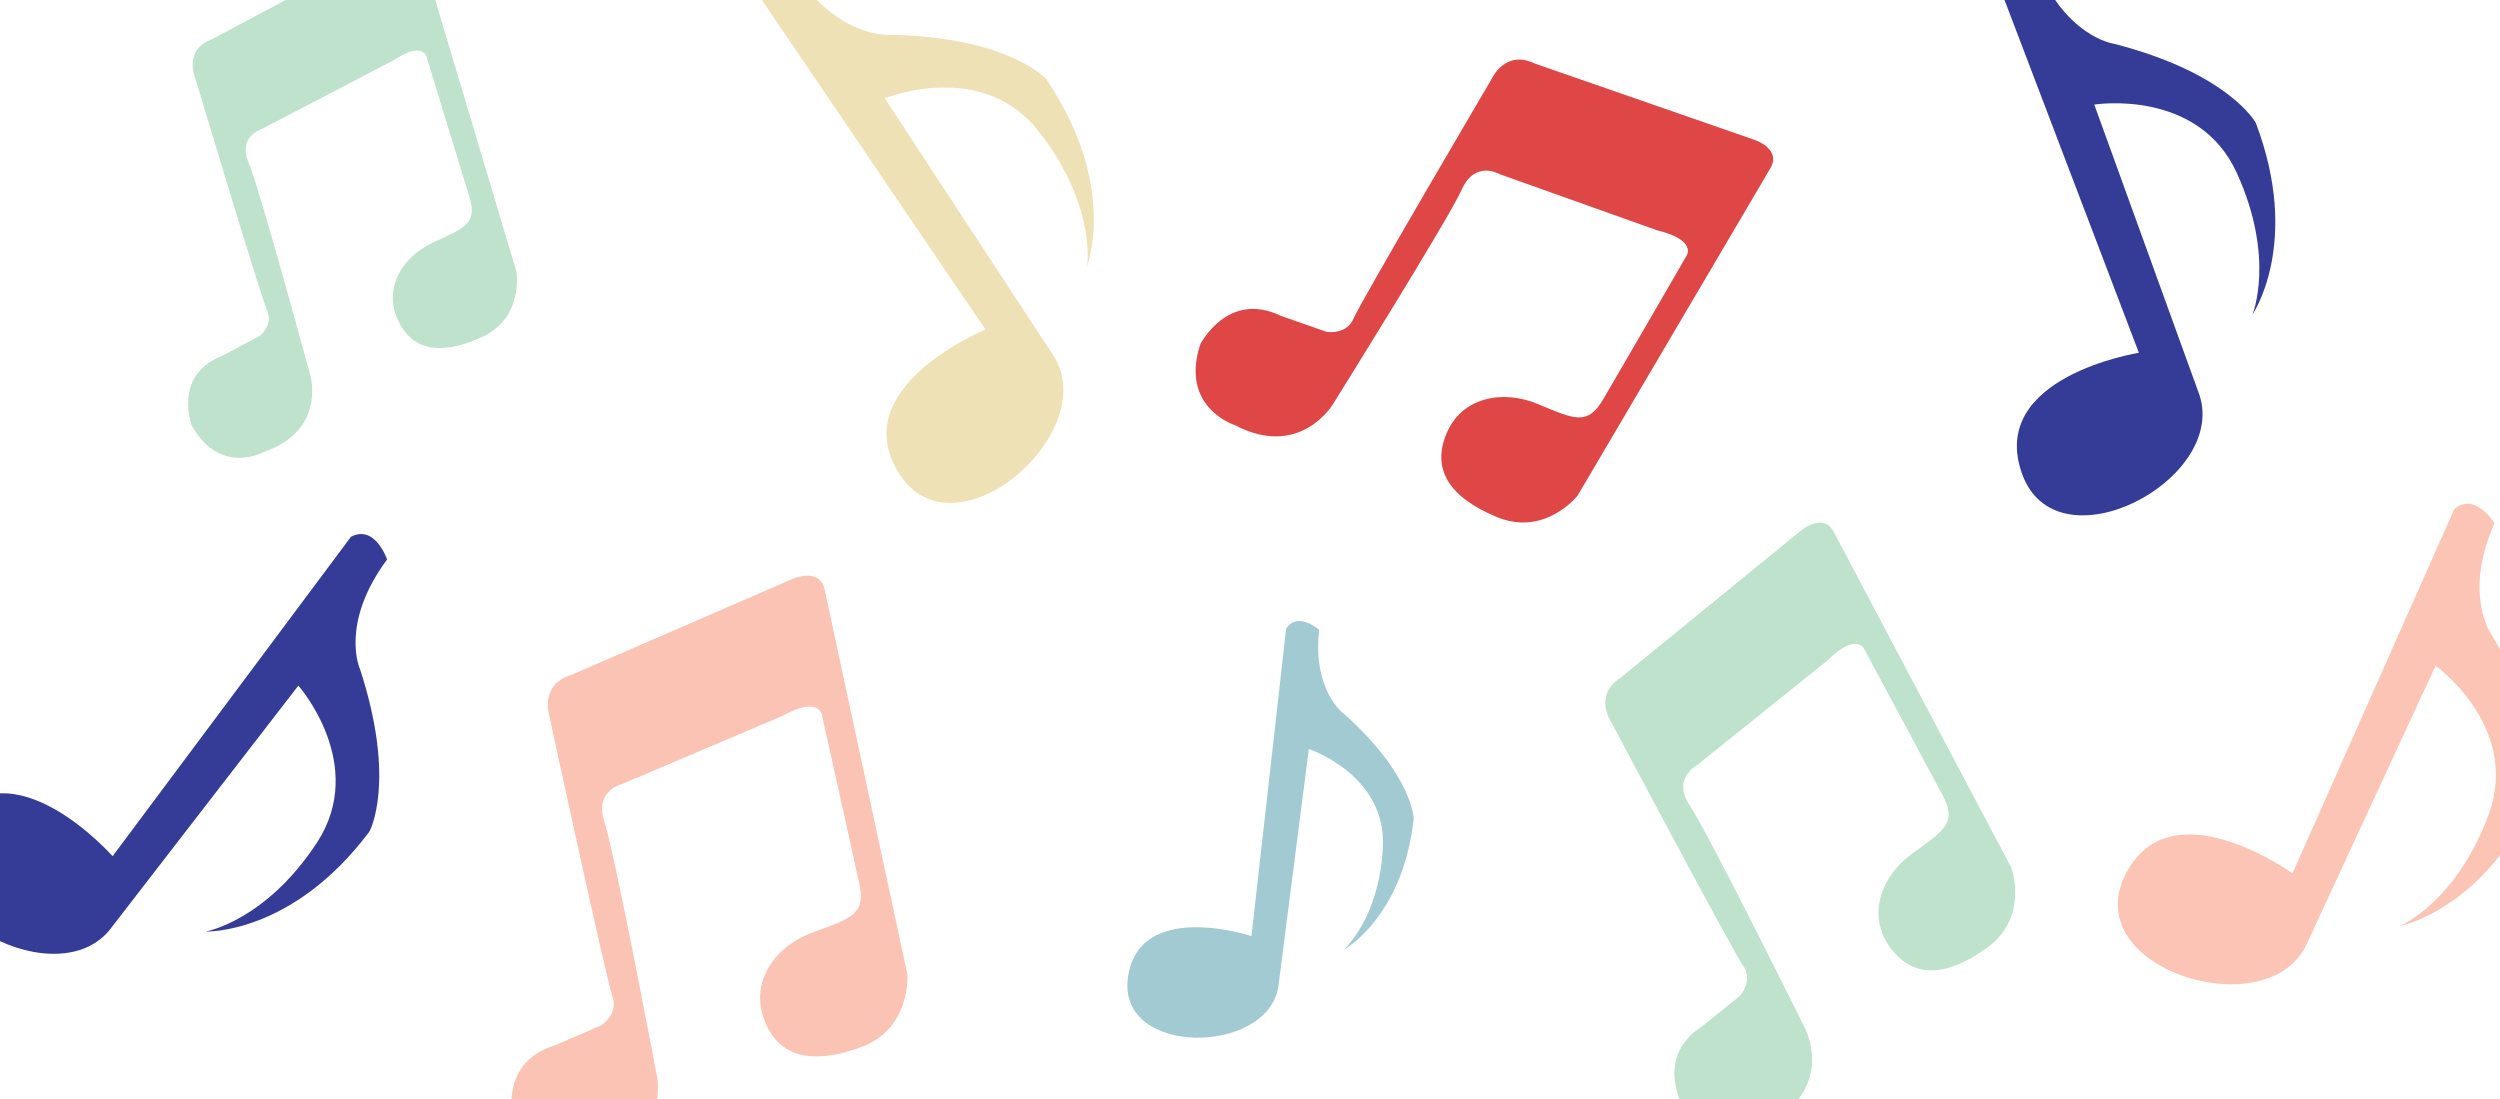
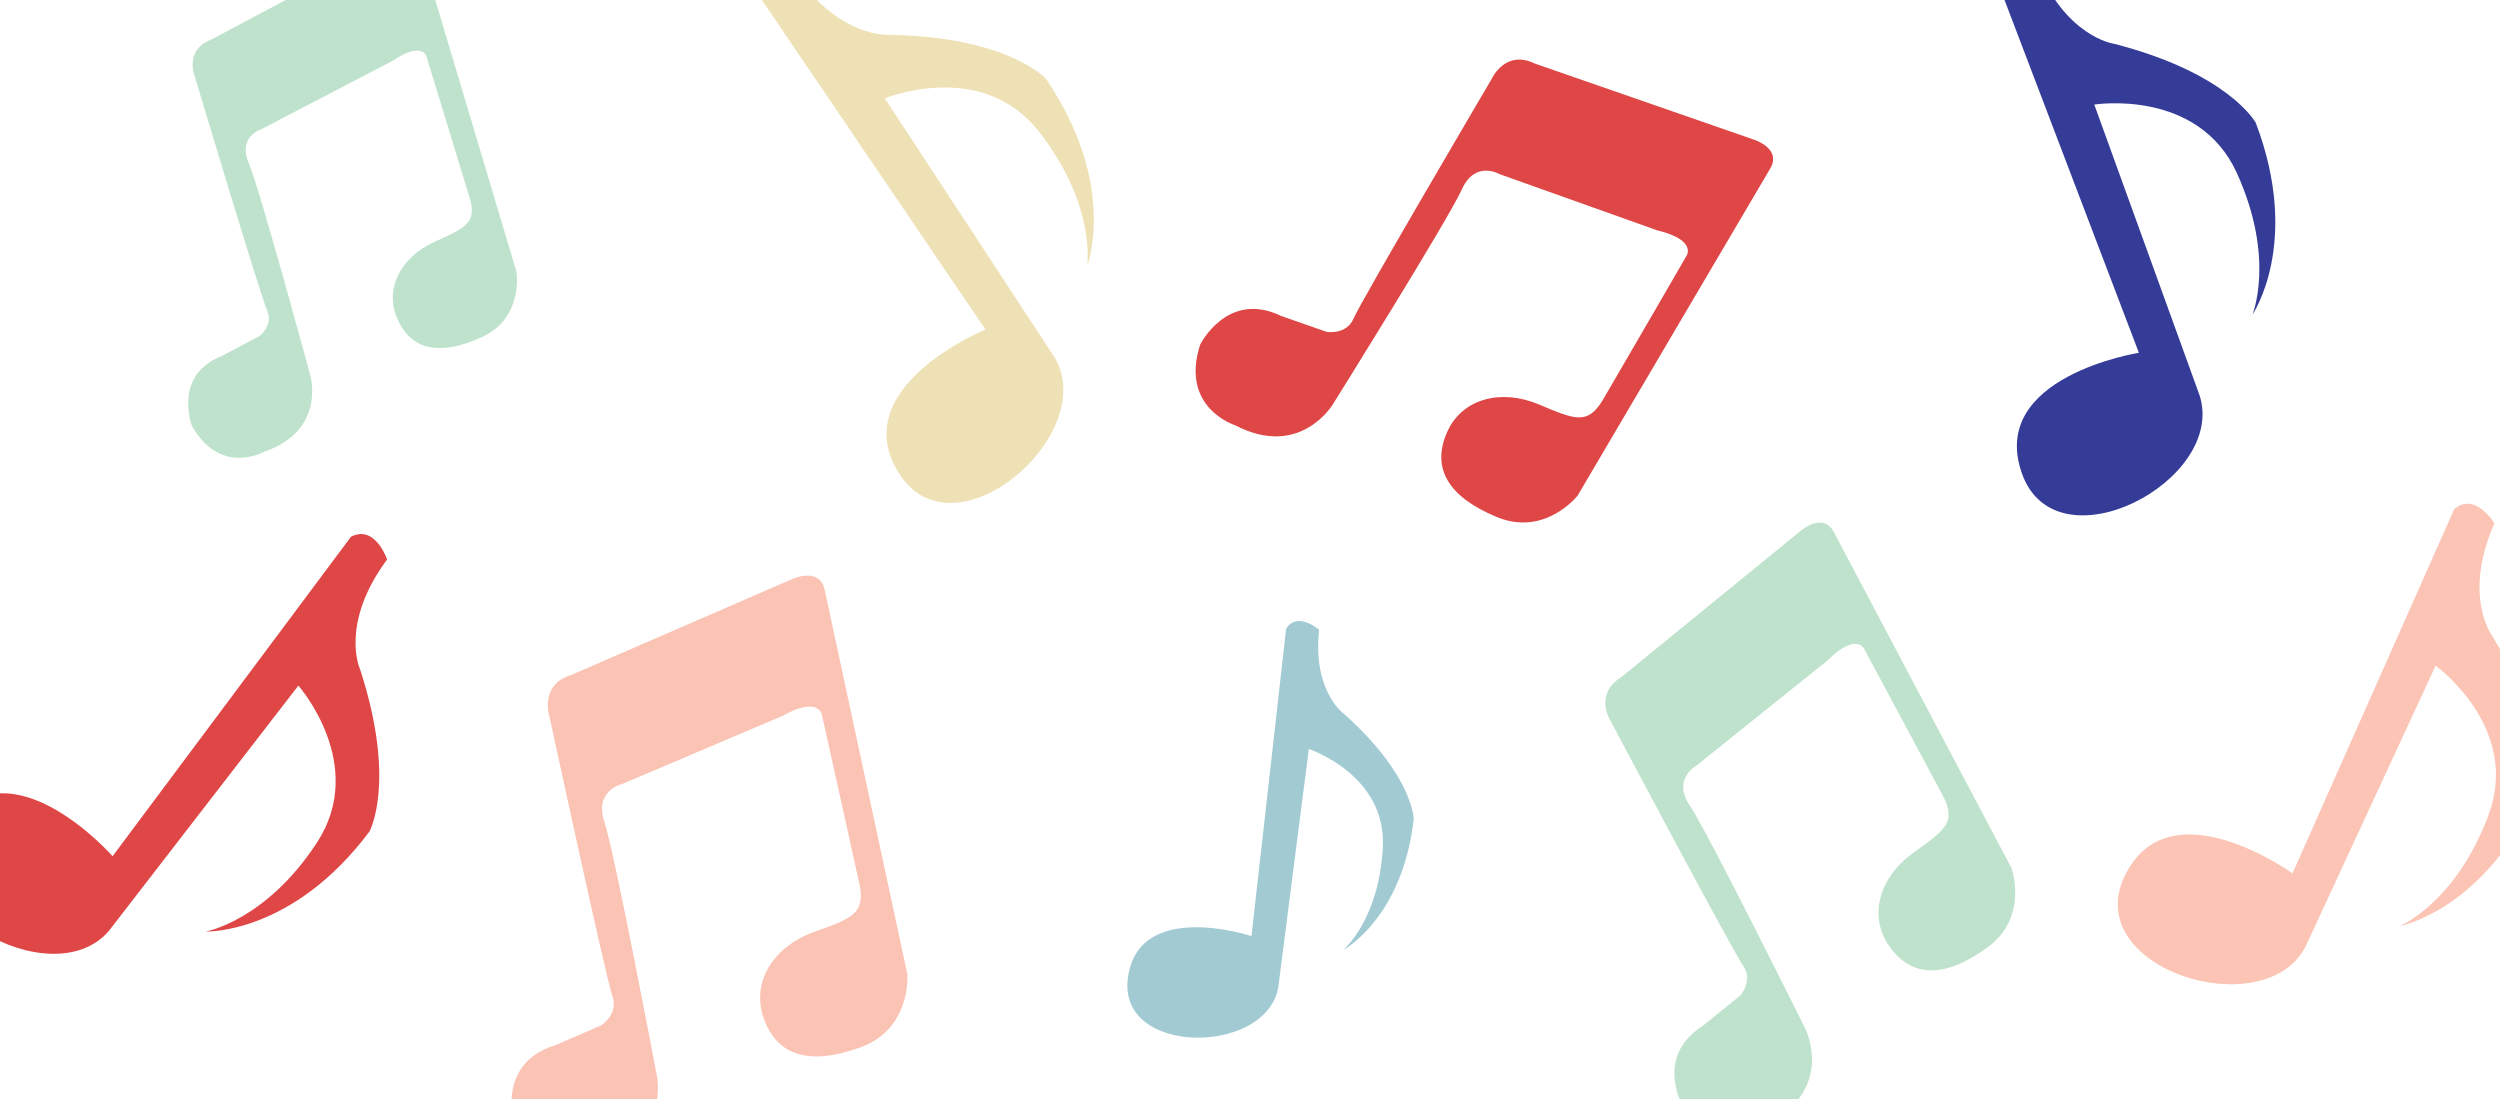
<svg xmlns="http://www.w3.org/2000/svg" version="1.1" id="Layer_1" x="0px" y="0px" viewBox="0 0 1530 672" style="enable-background:new 0 0 1530 672;" xml:space="preserve">
  <style type="text/css">
	.st0{fill:#BEE2CB;}
- 	.st1{fill:#353C98;}
+ 	.st1{fill:#DF4646;}
	.st2{fill:#FAC3B4;}
	.st3{fill:#EFE1B6;}
- 	.st4{fill:#DF4646;}
- 	.st5{fill:#A1CAD3;}
+ 	.st4{fill:#A1CAD3;}
+ 	.st5{fill:#353C98;}
	.st6{fill:#FBC4B4;}
</style>
-   <path class="st0" d="M240.5,37.1L160.1,79c0,0-14.8,4.4-7.9,20.7c6.9,16.3,37.7,130,37.7,130s9.9,33.4-27.8,46.6  c0,0-27.1,15.6-44.7-15.8c0,0-11.7-30.9,18.3-42.6l23.2-12.3c0,0,8.6-6.6,4.6-15.6c-4.1-9-44.2-142.9-44.2-142.9s-6.9-16.3,9.8-22.8  l110.9-58.9c0,0,13.8-7.8,17.3,4.2c3.6,12,58.8,196.8,58.8,196.8s4.5,28.2-21.2,39.9c-25.8,11.8-43.1,8-51.6-10.9  c-8.5-18.9,2.5-38.2,22.2-47.2c19.7-8.9,26.6-11.8,21.8-27.6c-4.8-15.8-26.3-86-26.3-86S258.7,24.9,240.5,37.1z" />
+   <path class="st0" d="M240.5,37.1L160.1,79c0,0-14.8,4.4-7.9,20.7c6.9,16.3,37.7,130,37.7,130s9.9,33.4-27.8,46.6  c0,0-27.1,15.6-44.7-15.8c0,0-11.7-30.9,18.3-42.6l23.2-12.3c0,0,8.6-6.6,4.6-15.6c-4.1-9-44.2-142.9-44.2-142.9s-6.9-16.3,9.8-22.8  L240-34.6c0,0,13.8-7.8,17.3,4.2c3.6,12,58.8,196.8,58.8,196.8s4.5,28.2-21.2,39.9c-25.8,11.8-43.1,8-51.6-10.9s2.5-38.2,22.2-47.2  c19.7-8.9,26.6-11.8,21.8-27.6c-4.8-15.8-26.3-86-26.3-86S258.7,24.9,240.5,37.1z" />
  <path class="st1" d="M236.9,342.4c0,0-7.3-21.6-22.1-13.9L68.9,524c0,0-61.8-70.3-100.6-20.9s63.3,108.2,98.5,66.4l115.8-149.9  c0,0,42.7,48.3,11.3,96.2s-68,54.3-68,54.3s52.9,2,100.2-61.2c0,0,16.8-30.2-5.8-99.5C220.2,409.4,207.8,381.6,236.9,342.4z" />
-   <path class="st2" d="M478.7,438.2L381,479.7c0,0-17.6,3.8-11.1,23.4c6.5,19.7,32.1,155.3,32.1,155.3s8.5,39.9-36.7,51.9  c0,0-33.1,15.7-50.8-22.6c0,0-10.8-37.1,25.3-48l28.2-12.2c0,0,10.7-6.9,6.8-17.8c-3.9-10.9-38.5-171-38.5-171s-6.6-19.7,13.5-25.7  l135-58.6c0,0,16.8-7.8,19.9,6.5s50.6,235.3,50.6,235.3s2.7,33.3-28.5,44.7c-31.2,11.4-51.1,5.4-59.3-17.4  c-8.2-22.8,6.4-44.4,30.3-53c23.9-8.6,32.2-11.3,28-30.2c-4.1-18.9-22.8-102.9-22.8-102.9S501.1,425.7,478.7,438.2z" />
+   <path class="st2" d="M478.7,438.2L381,479.7c0,0-17.6,3.8-11.1,23.4c6.5,19.7,32.1,155.3,32.1,155.3s8.5,39.9-36.7,51.9  c0,0-33.1,15.7-50.8-22.6c0,0-10.8-37.1,25.3-48l28.2-12.2c0,0,10.7-6.9,6.8-17.8c-3.9-10.9-38.5-171-38.5-171s-6.6-19.7,13.5-25.7  l135-58.6c0,0,16.8-7.8,19.9,6.5s50.6,235.3,50.6,235.3s2.7,33.3-28.5,44.7s-51.1,5.4-59.3-17.4c-8.2-22.8,6.4-44.4,30.3-53  c23.9-8.6,32.2-11.3,28-30.2c-4.1-18.9-22.8-102.9-22.8-102.9S501.1,425.7,478.7,438.2z" />
  <path class="st3" d="M486.5-16.4c0,0-22.8-0.2-20.3,16.3l136.9,201.8c0,0-86.6,35.4-52.7,88.3s123-24.4,95-71.3L541.5,60.2  c0,0,59.6-24.6,94.7,20.8s29.1,82,29.1,82s19.2-49.4-25.1-114.7c0,0-23.1-25.8-95.9-27C544.3,21.2,514,23.9,486.5-16.4z" />
-   <path class="st4" d="M1014.3,141l-96.5-34.4c0,0-15-8.9-23.2,9.4c-8.2,18.3-78.8,131.3-78.8,131.3s-20,33.9-60,12.9  c0,0-33.8-10.5-21.3-49.3c0,0,16.6-33.4,49.4-17.6l28,9.8c0,0,12.1,2.1,16.5-8.2c4.3-10.3,84.5-146.6,84.5-146.6s8.2-18.3,26.4-9.4  l134.2,46.6c0,0,17.1,5.4,9.9,17.6c-7.2,12.2-117.9,200.2-117.9,200.2s-19.9,25.4-49.5,13.1s-39.8-29.6-30.7-51.2  s33.6-27.3,56.2-17.8c22.6,9.5,30.2,13,39.7-3.1c9.5-16.1,51.1-88,51.1-88S1038.4,146.8,1014.3,141z" />
-   <path class="st5" d="M807.3,385.4c0,0-13.4-11.6-20.2-0.6l-21.2,188.1c0,0-69-22.9-75.6,25.4c-6.7,48.3,84.8,47.7,92,5.9L801,458.4  c0,0,47.5,15.6,45.3,60c-2.2,44.4-24.2,63-24.2,63s36.3-19.4,43.1-80.3c0,0-0.6-26.8-42.9-64.4C822.4,436.8,803.2,423.1,807.3,385.4  z" />
-   <path class="st0" d="M1118.3,404.3l-79.9,64.1c0,0-15.4,8.1-4.2,24.7c11.2,16.6,70.4,136,70.4,136s18.4,34.8-20.5,57.8  c0,0-26.7,23.3-53.1-7.7c0,0-19.8-31.7,11-51.3l23.1-18.7c0,0,8.1-9.3,1.6-18.4S986.1,442,986.1,442s-11.3-16.6,5.9-27.4l110.1-89.8  c0,0,13.6-11.7,20.2,0.8c6.6,12.5,108.6,205.4,108.6,205.4s11.2,30.2-14.8,49s-46.1,18.4-59.7-0.7c-13.6-19.1-5.6-43,14.3-57.2  c19.9-14.3,26.9-18.9,18.2-35.4c-8.8-16.5-48.1-89.7-48.1-89.7S1135.9,386.8,1118.3,404.3z" />
-   <path class="st1" d="M1245.7-23.2c0,0-22.2-5.4-23.5,11.2l86.8,227.9c0,0-92.5,14.6-71.6,73.8s125.3,4.6,108.8-47.6L1281.7,64  c0,0,63.6-10.2,87.3,42s9.5,86.5,9.5,86.5s30.1-43.6,2-117.4c0,0-16.5-30.4-87.1-48.4C1293.3,26.7,1263.3,22.3,1245.7-23.2z" />
-   <path class="st6" d="M1526.6,320.2c0,0-11.9-19.5-24.6-8.6l-99,222.9c0,0-75.9-54.8-102.8,1.9c-26.9,56.7,85.7,91.5,110.8,42.9  l79.6-171.9c0,0,52.3,37.6,32.4,91.3s-54.2,68-54.2,68s52.1-9.8,84.1-81.9c0,0,9.7-33.2-27.7-95.7  C1525.2,389.1,1506.9,364.8,1526.6,320.2z" />
+   <path class="st1" d="M1014.3,141l-96.5-34.4c0,0-15-8.9-23.2,9.4s-78.8,131.3-78.8,131.3s-20,33.9-60,12.9c0,0-33.8-10.5-21.3-49.3  c0,0,16.6-33.4,49.4-17.6l28,9.8c0,0,12.1,2.1,16.5-8.2c4.3-10.3,84.5-146.6,84.5-146.6s8.2-18.3,26.4-9.4l134.2,46.6  c0,0,17.1,5.4,9.9,17.6S965.5,303.3,965.5,303.3s-19.9,25.4-49.5,13.1s-39.8-29.6-30.7-51.2s33.6-27.3,56.2-17.8  c22.6,9.5,30.2,13,39.7-3.1s51.1-88,51.1-88S1038.4,146.8,1014.3,141z" />
+   <path class="st4" d="M807.3,385.4c0,0-13.4-11.6-20.2-0.6l-21.2,188.1c0,0-69-22.9-75.6,25.4c-6.7,48.3,84.8,47.7,92,5.9L801,458.4  c0,0,47.5,15.6,45.3,60s-24.2,63-24.2,63s36.3-19.4,43.1-80.3c0,0-0.6-26.8-42.9-64.4C822.4,436.8,803.2,423.1,807.3,385.4z" />
+   <path class="st0" d="M1118.3,404.3l-79.9,64.1c0,0-15.4,8.1-4.2,24.7c11.2,16.6,70.4,136,70.4,136s18.4,34.8-20.5,57.8  c0,0-26.7,23.3-53.1-7.7c0,0-19.8-31.7,11-51.3l23.1-18.7c0,0,8.1-9.3,1.6-18.4S986.1,442,986.1,442s-11.3-16.6,5.9-27.4l110.1-89.8  c0,0,13.6-11.7,20.2,0.8S1230.9,531,1230.9,531s11.2,30.2-14.8,49s-46.1,18.4-59.7-0.7c-13.6-19.1-5.6-43,14.3-57.2  c19.9-14.3,26.9-18.9,18.2-35.4c-8.8-16.5-48.1-89.7-48.1-89.7S1135.9,386.8,1118.3,404.3z" />
+   <path class="st5" d="M1245.7-23.2c0,0-22.2-5.4-23.5,11.2l86.8,227.9c0,0-92.5,14.6-71.6,73.8s125.3,4.6,108.8-47.6L1281.7,64  c0,0,63.6-10.2,87.3,42s9.5,86.5,9.5,86.5s30.1-43.6,2-117.4c0,0-16.5-30.4-87.1-48.4C1293.3,26.7,1263.3,22.3,1245.7-23.2z" />
+   <path class="st6" d="M1526.6,320.2c0,0-11.9-19.5-24.6-8.6l-99,222.9c0,0-75.9-54.8-102.8,1.9s85.7,91.5,110.8,42.9l79.6-171.9  c0,0,52.3,37.6,32.4,91.3s-54.2,68-54.2,68s52.1-9.8,84.1-81.9c0,0,9.7-33.2-27.7-95.7C1525.2,389.1,1506.9,364.8,1526.6,320.2z" />
</svg>
